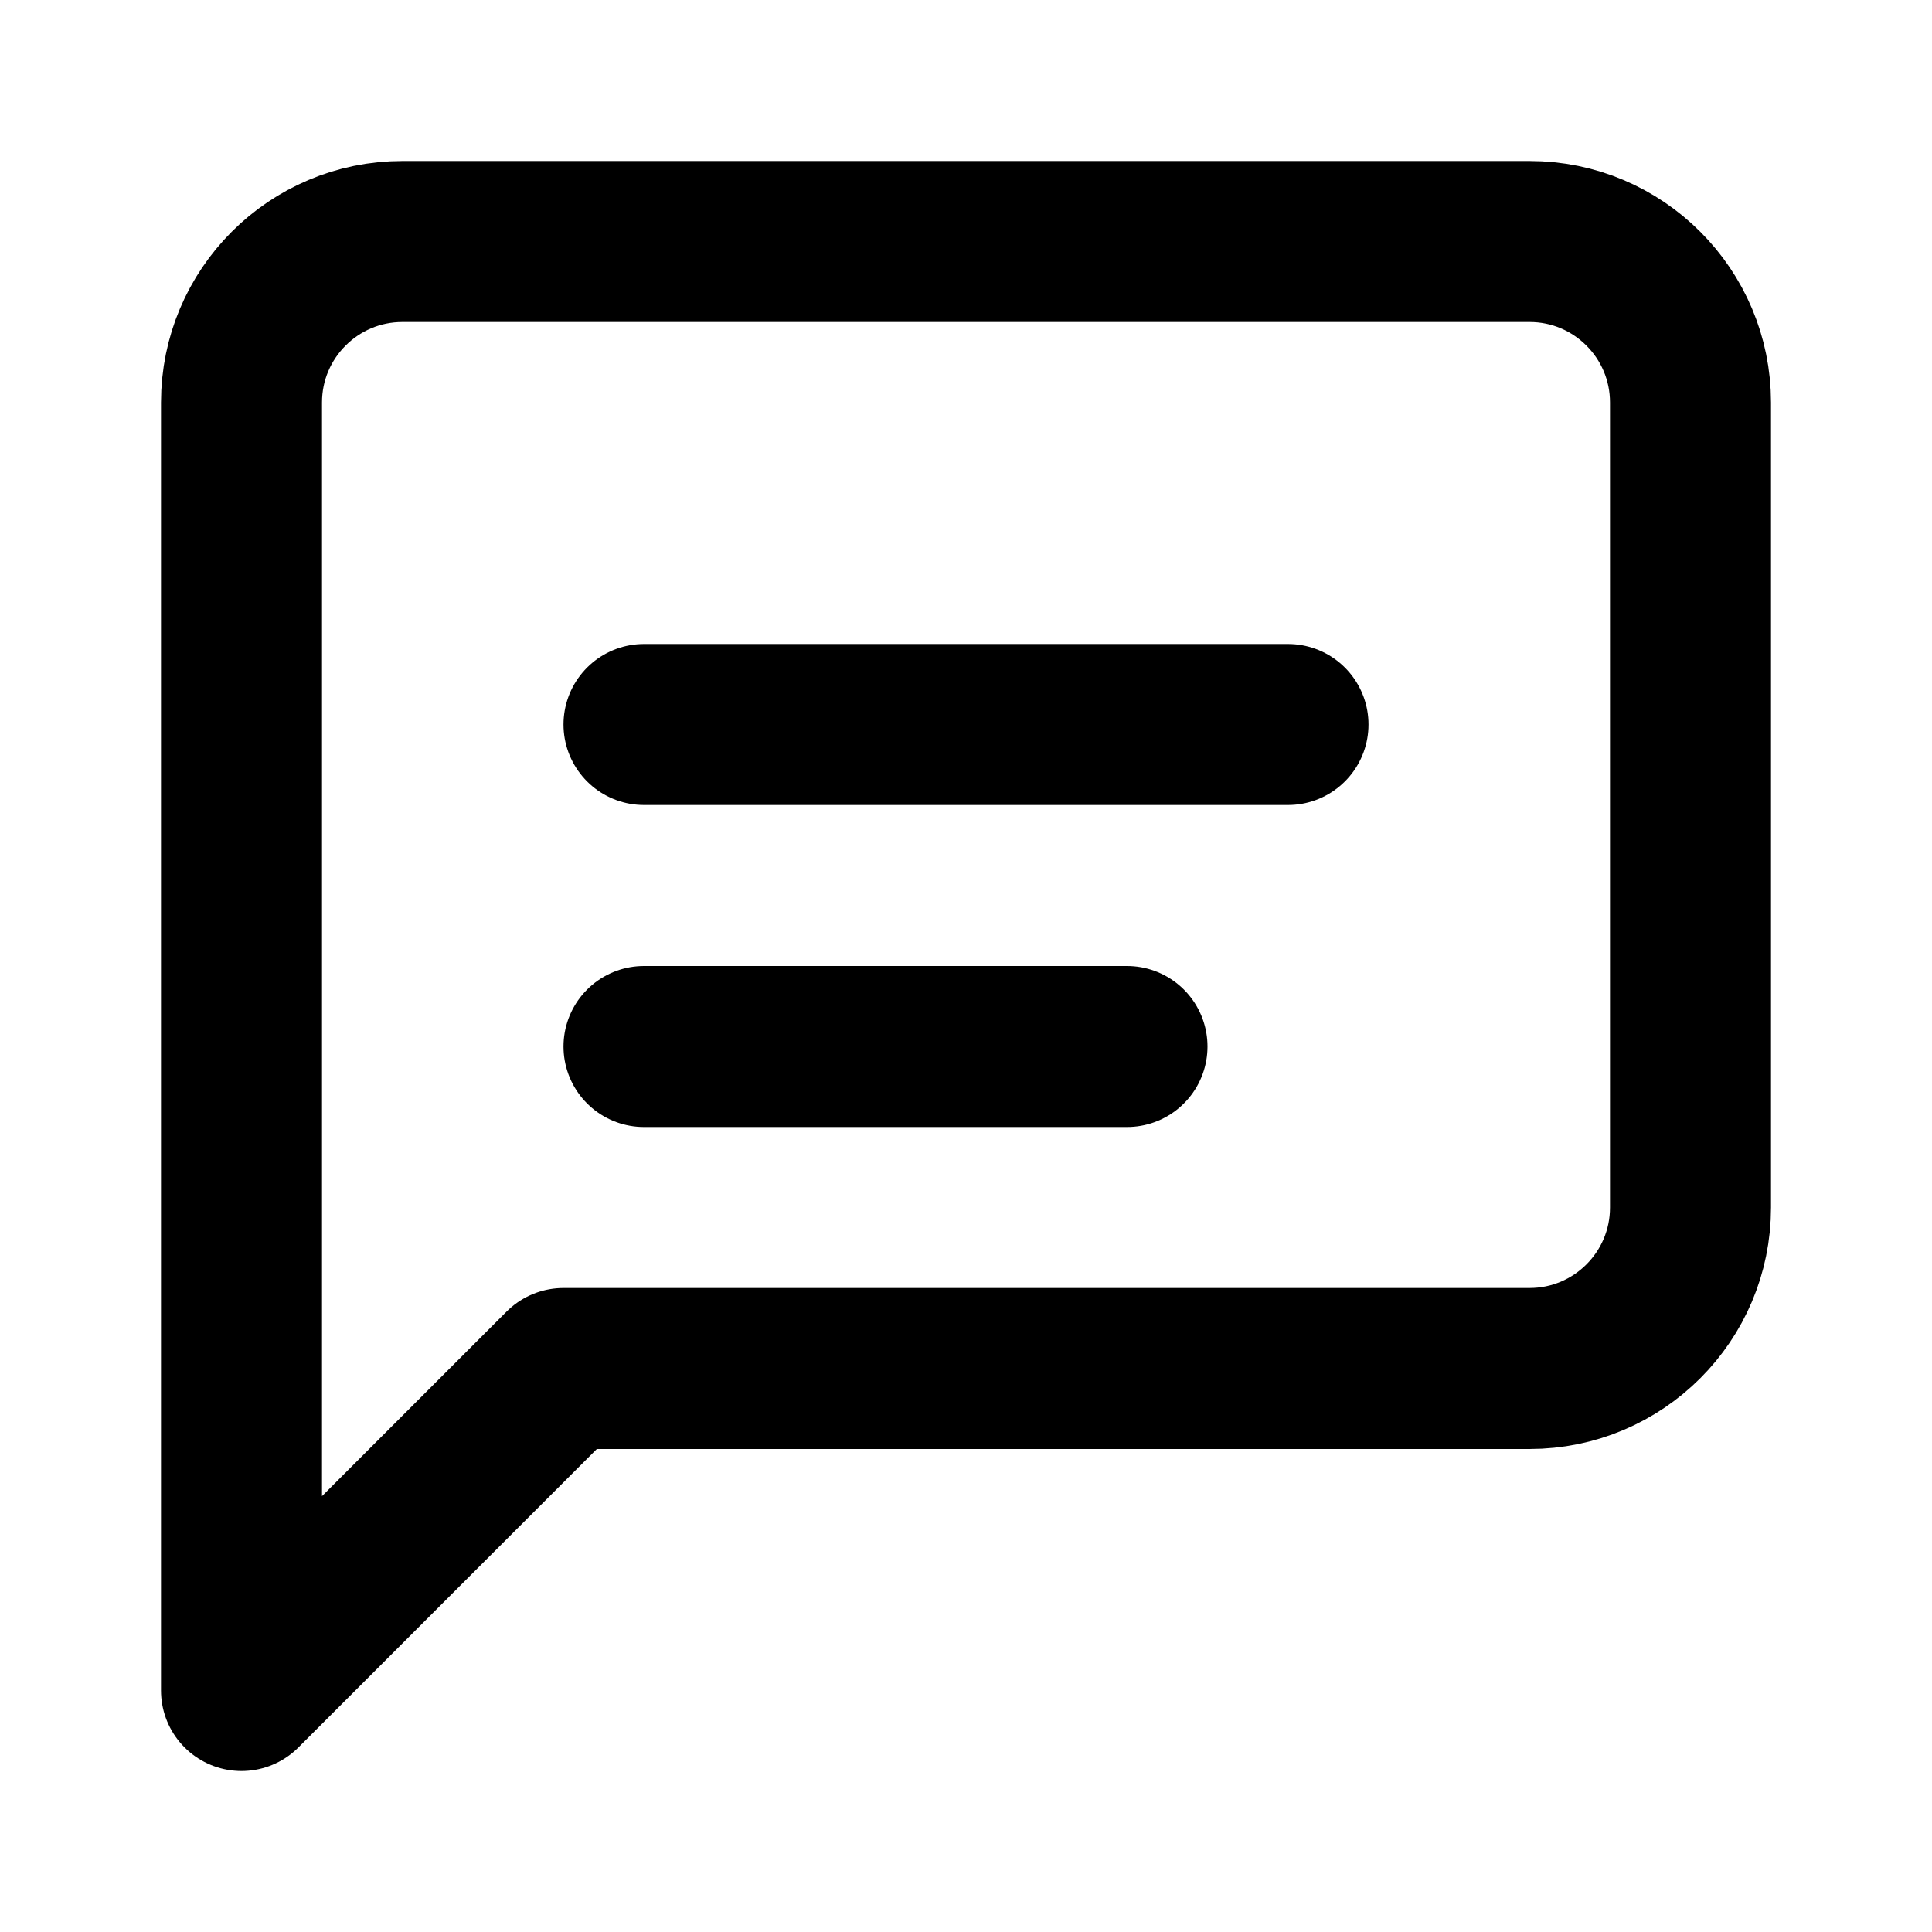
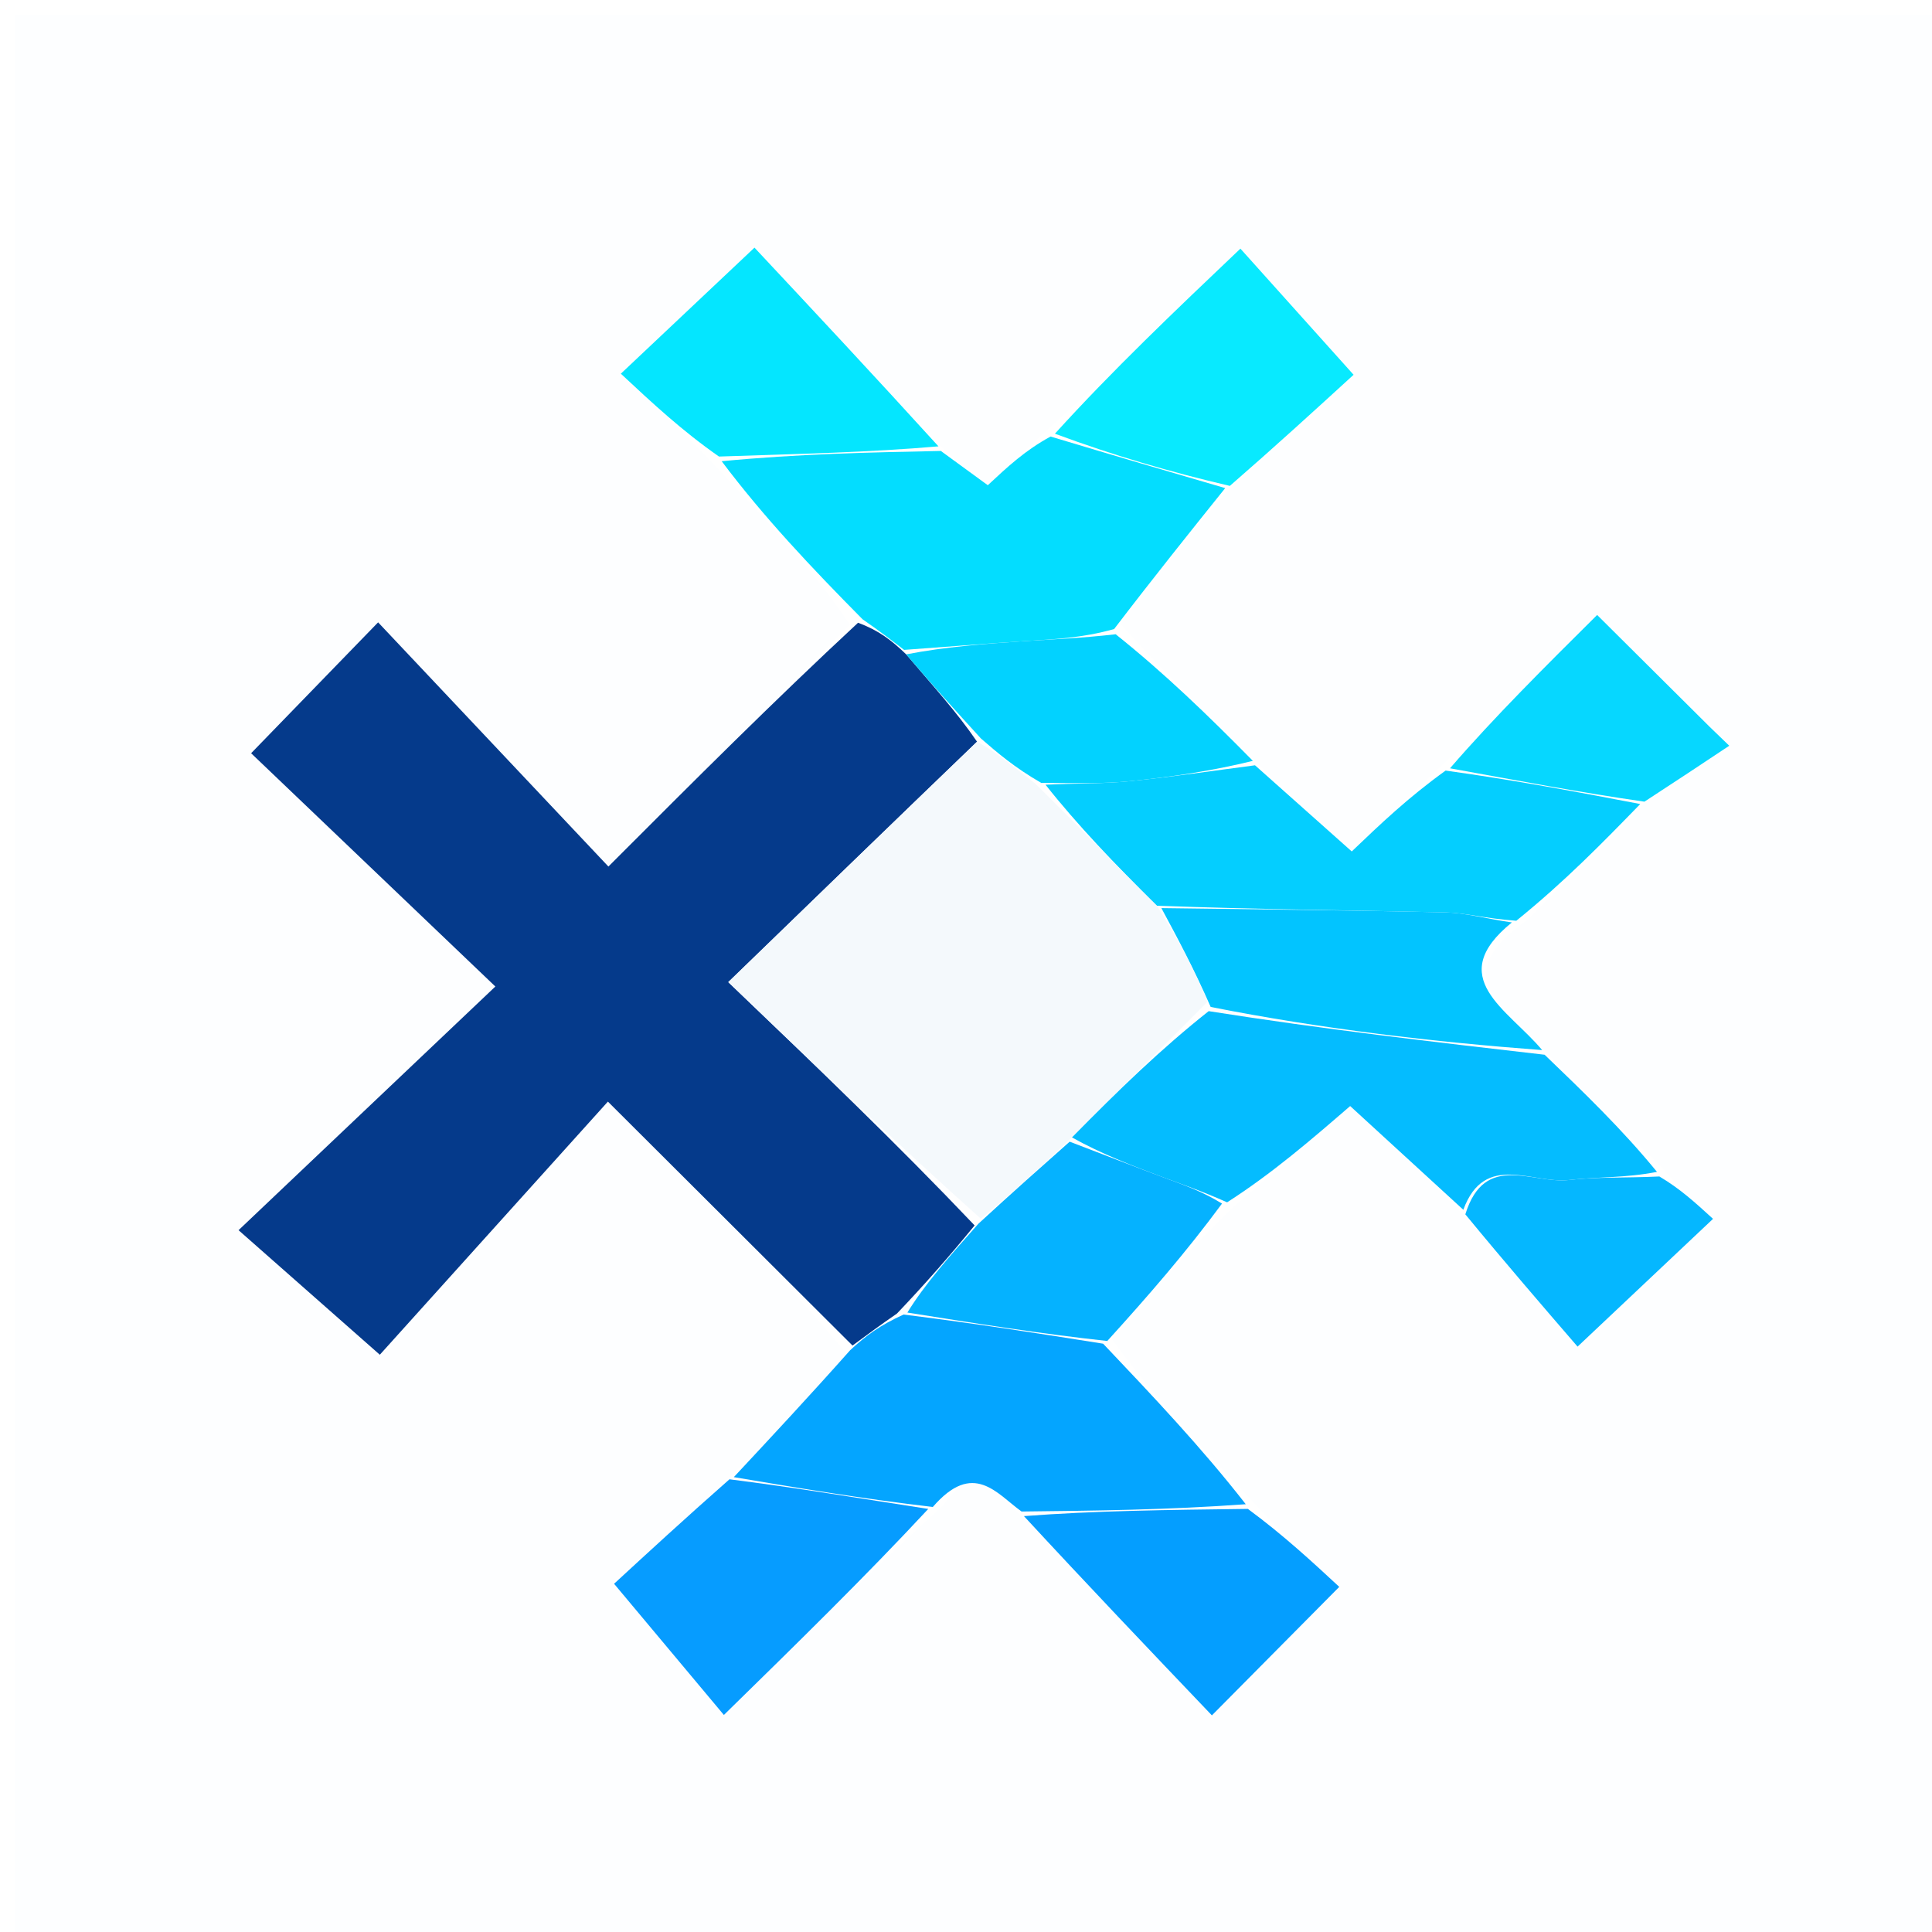
- <svg xmlns="http://www.w3.org/2000/svg" width="24" height="24" viewBox="0 0 24 24" fill="none" stroke="currentColor" stroke-width="2" stroke-linecap="round" stroke-linejoin="round">
-   <path d="M21 15a2 2 0 0 1-2 2H7l-4 4V5a2 2 0 0 1 2-2h14a2 2 0 0 1 2 2z" />
-   <path d="M8 9h8" />
-   <path d="M8 13h6" />
+ <svg xmlns="http://www.w3.org/2000/svg" version="1.1" id="Layer_1" x="0px" y="0px" width="100%" viewBox="0 0 128 128" enable-background="new 0 0 128 128" xml:space="preserve">
+   <path fill="#FDFEFF" opacity="1" stroke="none" d=" M74,129   C49.333,129 25.167,129 1,129   C1,86.333 1,43.667 1,1   C43.667,1 86.333,1 129,1   C129,43.667 129,86.333 129,129   C110.833,129 92.667,129 74,129  M95.04,51.164   C93.259,52.868 91.479,54.572 89.557,56.41   C87.299,54.4 85.223,52.551 82.863,50.116   C80.008,47.363 77.154,44.61 74.089,41.168   C76.45,38.225 78.812,35.282 81.788,32.045   C84.436,29.623 87.085,27.202 89.679,24.83   C86.708,21.519 84.335,18.875 82.18,16.473   C77.754,20.682 73.714,24.523 69.098,28.74   C67.929,29.83 66.761,30.919 65.444,32.147   C64.362,31.357 63.348,30.617 62.015,29.267   C57.958,24.93 53.901,20.592 49.986,16.407   C46.599,19.602 44,22.053 41.132,24.758   C43.251,26.735 45.178,28.533 47.461,30.948   C50.61,34.276 53.759,37.603 56.313,41.388   C51.191,46.516 46.07,51.643 40.309,57.411   C34.821,51.591 29.813,46.281 25.051,41.232   C22.312,44.055 19.791,46.653 16.637,49.904   C21.758,54.795 27.116,59.913 32.819,65.359   C26.967,70.912 21.543,76.059 15.805,81.503   C18.883,84.218 21.589,86.603 25.164,89.755   C30.018,84.368 35.08,78.75 40.275,72.984   C46.133,78.826 51.307,83.986 56.172,89.762   C53.654,92.463 51.135,95.163 48.041,98.15   C45.406,100.578 42.771,103.006 40.684,104.929   C43.588,108.399 45.805,111.048 47.959,113.621   C52.813,108.872 57.361,104.421 62.511,99.713   C64.494,96.721 66.044,98.97 67.993,100.751   C72.07,105.026 76.146,109.301 80.291,113.648   C83.365,110.547 85.889,108 88.73,105.134   C86.945,103.479 85.044,101.716 82.865,99.337   C79.605,95.899 76.345,92.461 73.635,88.664   C76.105,85.82 78.574,82.975 81.719,79.964   C84.297,77.735 86.875,75.507 89.452,73.279   C92.08,75.688 94.515,77.92 97.216,80.755   C99.703,83.638 102.19,86.52 104.518,89.217   C108.03,85.904 110.656,83.428 113.493,80.752   C112.261,79.628 111.304,78.754 110.029,77.273   C107.465,74.808 104.9,72.343 102.013,69.266   C99.892,66.844 95.641,64.783 101.221,60.929   C103.704,58.375 106.187,55.822 109.226,52.958   C111.007,51.775 112.787,50.591 114.568,49.407   C114.136,48.991 113.705,48.574 113.273,48.157   C110.834,45.733 108.396,43.309 105.815,40.743   C102.394,44.139 99.007,47.501 95.04,51.164  z" />
+   <path fill="#053A8B" opacity="1" stroke="none" d=" M56.481,89.146   C51.307,83.986 46.133,78.826 40.275,72.984   C35.08,78.75 30.018,84.368 25.164,89.755   C21.589,86.603 18.883,84.218 15.805,81.503   C21.543,76.059 26.967,70.912 32.819,65.359   C27.116,59.913 21.758,54.795 16.637,49.904   C19.791,46.653 22.312,44.055 25.051,41.232   C29.813,46.281 34.821,51.591 40.309,57.411   C46.07,51.643 51.191,46.516 56.849,41.258   C58.223,41.771 59.061,42.414 60.038,43.354   C61.782,45.41 63.386,47.169 64.732,49.139   C59.258,54.404 54.042,59.457 48.25,65.068   C54.178,70.748 59.454,75.803 64.571,81.187   C62.836,83.309 61.26,85.1 59.429,87.023   C58.277,87.818 57.379,88.482 56.481,89.146  z" />
+   <path fill="#03DDFF" opacity="1" stroke="none" d=" M59.899,43.057   C59.061,42.414 58.223,41.771 57.147,41.029   C53.759,37.603 50.61,34.276 47.813,30.557   C52.888,30.069 57.611,29.973 62.334,29.877   C63.348,30.617 64.362,31.357 65.444,32.147   C66.761,30.919 67.929,29.83 69.603,28.922   C73.796,30.182 77.485,31.26 81.173,32.338   C78.812,35.282 76.45,38.225 73.812,41.677   C71.662,42.28 69.786,42.352 67.915,42.474   C65.241,42.649 62.571,42.861 59.899,43.057  z" />
+   <path fill="#04A5FF" opacity="1" stroke="none" d=" M56.326,89.454   C57.379,88.482 58.277,87.818 59.862,87.092   C64.728,87.695 68.906,88.359 73.085,89.023   C76.345,92.461 79.605,95.899 82.535,99.659   C77.364,100.035 72.523,100.088 67.682,100.142   C66.044,98.97 64.494,96.721 61.801,99.841   C56.933,99.267 52.775,98.566 48.617,97.864   C51.135,95.163 53.654,92.463 56.326,89.454  z" />
+   <path fill="#04BCFF" opacity="1" stroke="none" d=" M96.949,80.151   C94.515,77.92 92.08,75.688 89.452,73.279   C86.875,75.507 84.297,77.735 81.299,79.657   C79.6,78.899 78.314,78.466 77.043,77.992   C74.98,77.222 72.926,76.425 71.013,75.353   C74.062,72.26 76.966,69.453 80.079,66.991   C87.638,68.184 94.986,69.031 102.335,69.879   C104.9,72.343 107.465,74.808 109.779,77.64   C107.671,78.053 105.799,77.962 103.962,78.177   C101.539,78.461 98.371,76.288 96.949,80.151  z" />
+   <path fill="#04CEFF" opacity="1" stroke="none" d=" M108.671,53.269   C106.187,55.822 103.704,58.375 100.459,61.002   C98.396,60.857 97.099,60.481 95.793,60.45   C89.511,60.303 83.227,60.25 76.645,60.007   C73.856,57.247 71.366,54.643 69.269,51.99   C71.38,51.887 73.107,51.93 74.813,51.759   C77.599,51.48 80.37,51.062 83.147,50.702   C85.223,52.551 87.299,54.4 89.557,56.41   C91.479,54.572 93.259,52.868 95.776,51.053   C100.565,51.717 104.618,52.493 108.671,53.269  z" />
+   <path fill="#02C4FF" opacity="1" stroke="none" d=" M76.944,60.163   C83.227,60.25 89.511,60.303 95.793,60.45   C97.099,60.481 98.396,60.857 100.166,61.114   C95.641,64.783 99.892,66.844 102.174,69.572   C94.986,69.031 87.638,68.184 80.211,66.713   C79.07,64.114 78.007,62.138 76.944,60.163  z" />
+   <path fill="#08EAFF" opacity="1" stroke="none" d=" M81.481,32.192   C77.485,31.26 73.796,30.182 69.891,28.734   C73.714,24.523 77.754,20.682 82.18,16.473   C84.335,18.875 86.708,21.519 89.679,24.83   C87.085,27.202 84.436,29.623 81.481,32.192  z" />
+   <path fill="#069CFF" opacity="1" stroke="none" d=" M48.329,98.007   C52.775,98.566 56.933,99.267 61.5,99.97   C57.361,104.421 52.813,108.872 47.959,113.621   C45.805,111.048 43.588,108.399 40.684,104.929   C42.771,103.006 45.406,100.578 48.329,98.007  z" />
+   <path fill="#05B2FF" opacity="1" stroke="none" d=" M70.869,75.639   C72.926,76.425 74.98,77.222 77.043,77.992   C78.314,78.466 79.6,78.899 80.961,79.74   C78.574,82.975 76.105,85.82 73.36,88.844   C68.906,88.359 64.728,87.695 60.116,86.961   C61.26,85.1 62.836,83.309 64.825,81.072   C67.114,78.965 68.991,77.302 70.869,75.639  z" />
+   <path fill="#049EFF" opacity="1" stroke="none" d=" M67.838,100.446   C72.523,100.088 77.364,100.035 82.674,99.968   C85.044,101.716 86.945,103.479 88.73,105.134   C85.889,108 83.365,110.547 80.291,113.648   C76.146,109.301 72.07,105.026 67.838,100.446  z" />
+   <path fill="#04E6FF" opacity="1" stroke="none" d=" M62.175,29.572   C57.611,29.973 52.888,30.069 47.634,30.247   C45.178,28.533 43.251,26.735 41.132,24.758   C44,22.053 46.599,19.602 49.986,16.407   C53.901,20.592 57.958,24.93 62.175,29.572  z" />
+   <path fill="#02D2FF" opacity="1" stroke="none" d=" M83.005,50.409   C80.37,51.062 77.599,51.48 74.813,51.759   C73.107,51.93 71.38,51.887 68.981,51.866   C67.196,50.837 66.094,49.883 64.991,48.928   C63.386,47.169 61.782,45.41 60.038,43.354   C62.571,42.861 65.241,42.649 67.915,42.474   C69.786,42.352 71.662,42.28 73.917,42.021   C77.154,44.61 80.008,47.363 83.005,50.409  z" />
+   <path fill="#06D7FF" opacity="1" stroke="none" d=" M108.948,53.113   C104.618,52.493 100.565,51.717 96.066,50.902   C99.007,47.501 102.394,44.139 105.815,40.743   C108.396,43.309 110.834,45.733 113.273,48.157   C113.705,48.574 114.136,48.991 114.568,49.407   C112.787,50.591 111.007,51.775 108.948,53.113  z" />
+   <path fill="#05B7FF" opacity="1" stroke="none" d=" M97.082,80.453   C98.371,76.288 101.539,78.461 103.962,78.177   C105.799,77.962 107.671,78.053 109.937,77.944   C111.304,78.754 112.261,79.628 113.493,80.752   C110.656,83.428 108.03,85.904 104.518,89.217   C102.19,86.52 99.703,83.638 97.082,80.453  z" />
+   <path fill="#F4F9FC" opacity="1" stroke="none" d=" M64.732,49.139   C66.094,49.883 67.196,50.837 68.588,51.916   C71.366,54.643 73.856,57.247 76.645,60.007   C78.007,62.138 79.07,64.114 80.001,66.368   C76.966,69.453 74.062,72.26 71.013,75.353   C68.991,77.302 67.114,78.965 64.983,80.742   C59.454,75.803 54.178,70.748 48.25,65.068   C54.042,59.457 59.258,54.404 64.732,49.139  z" />
</svg>
